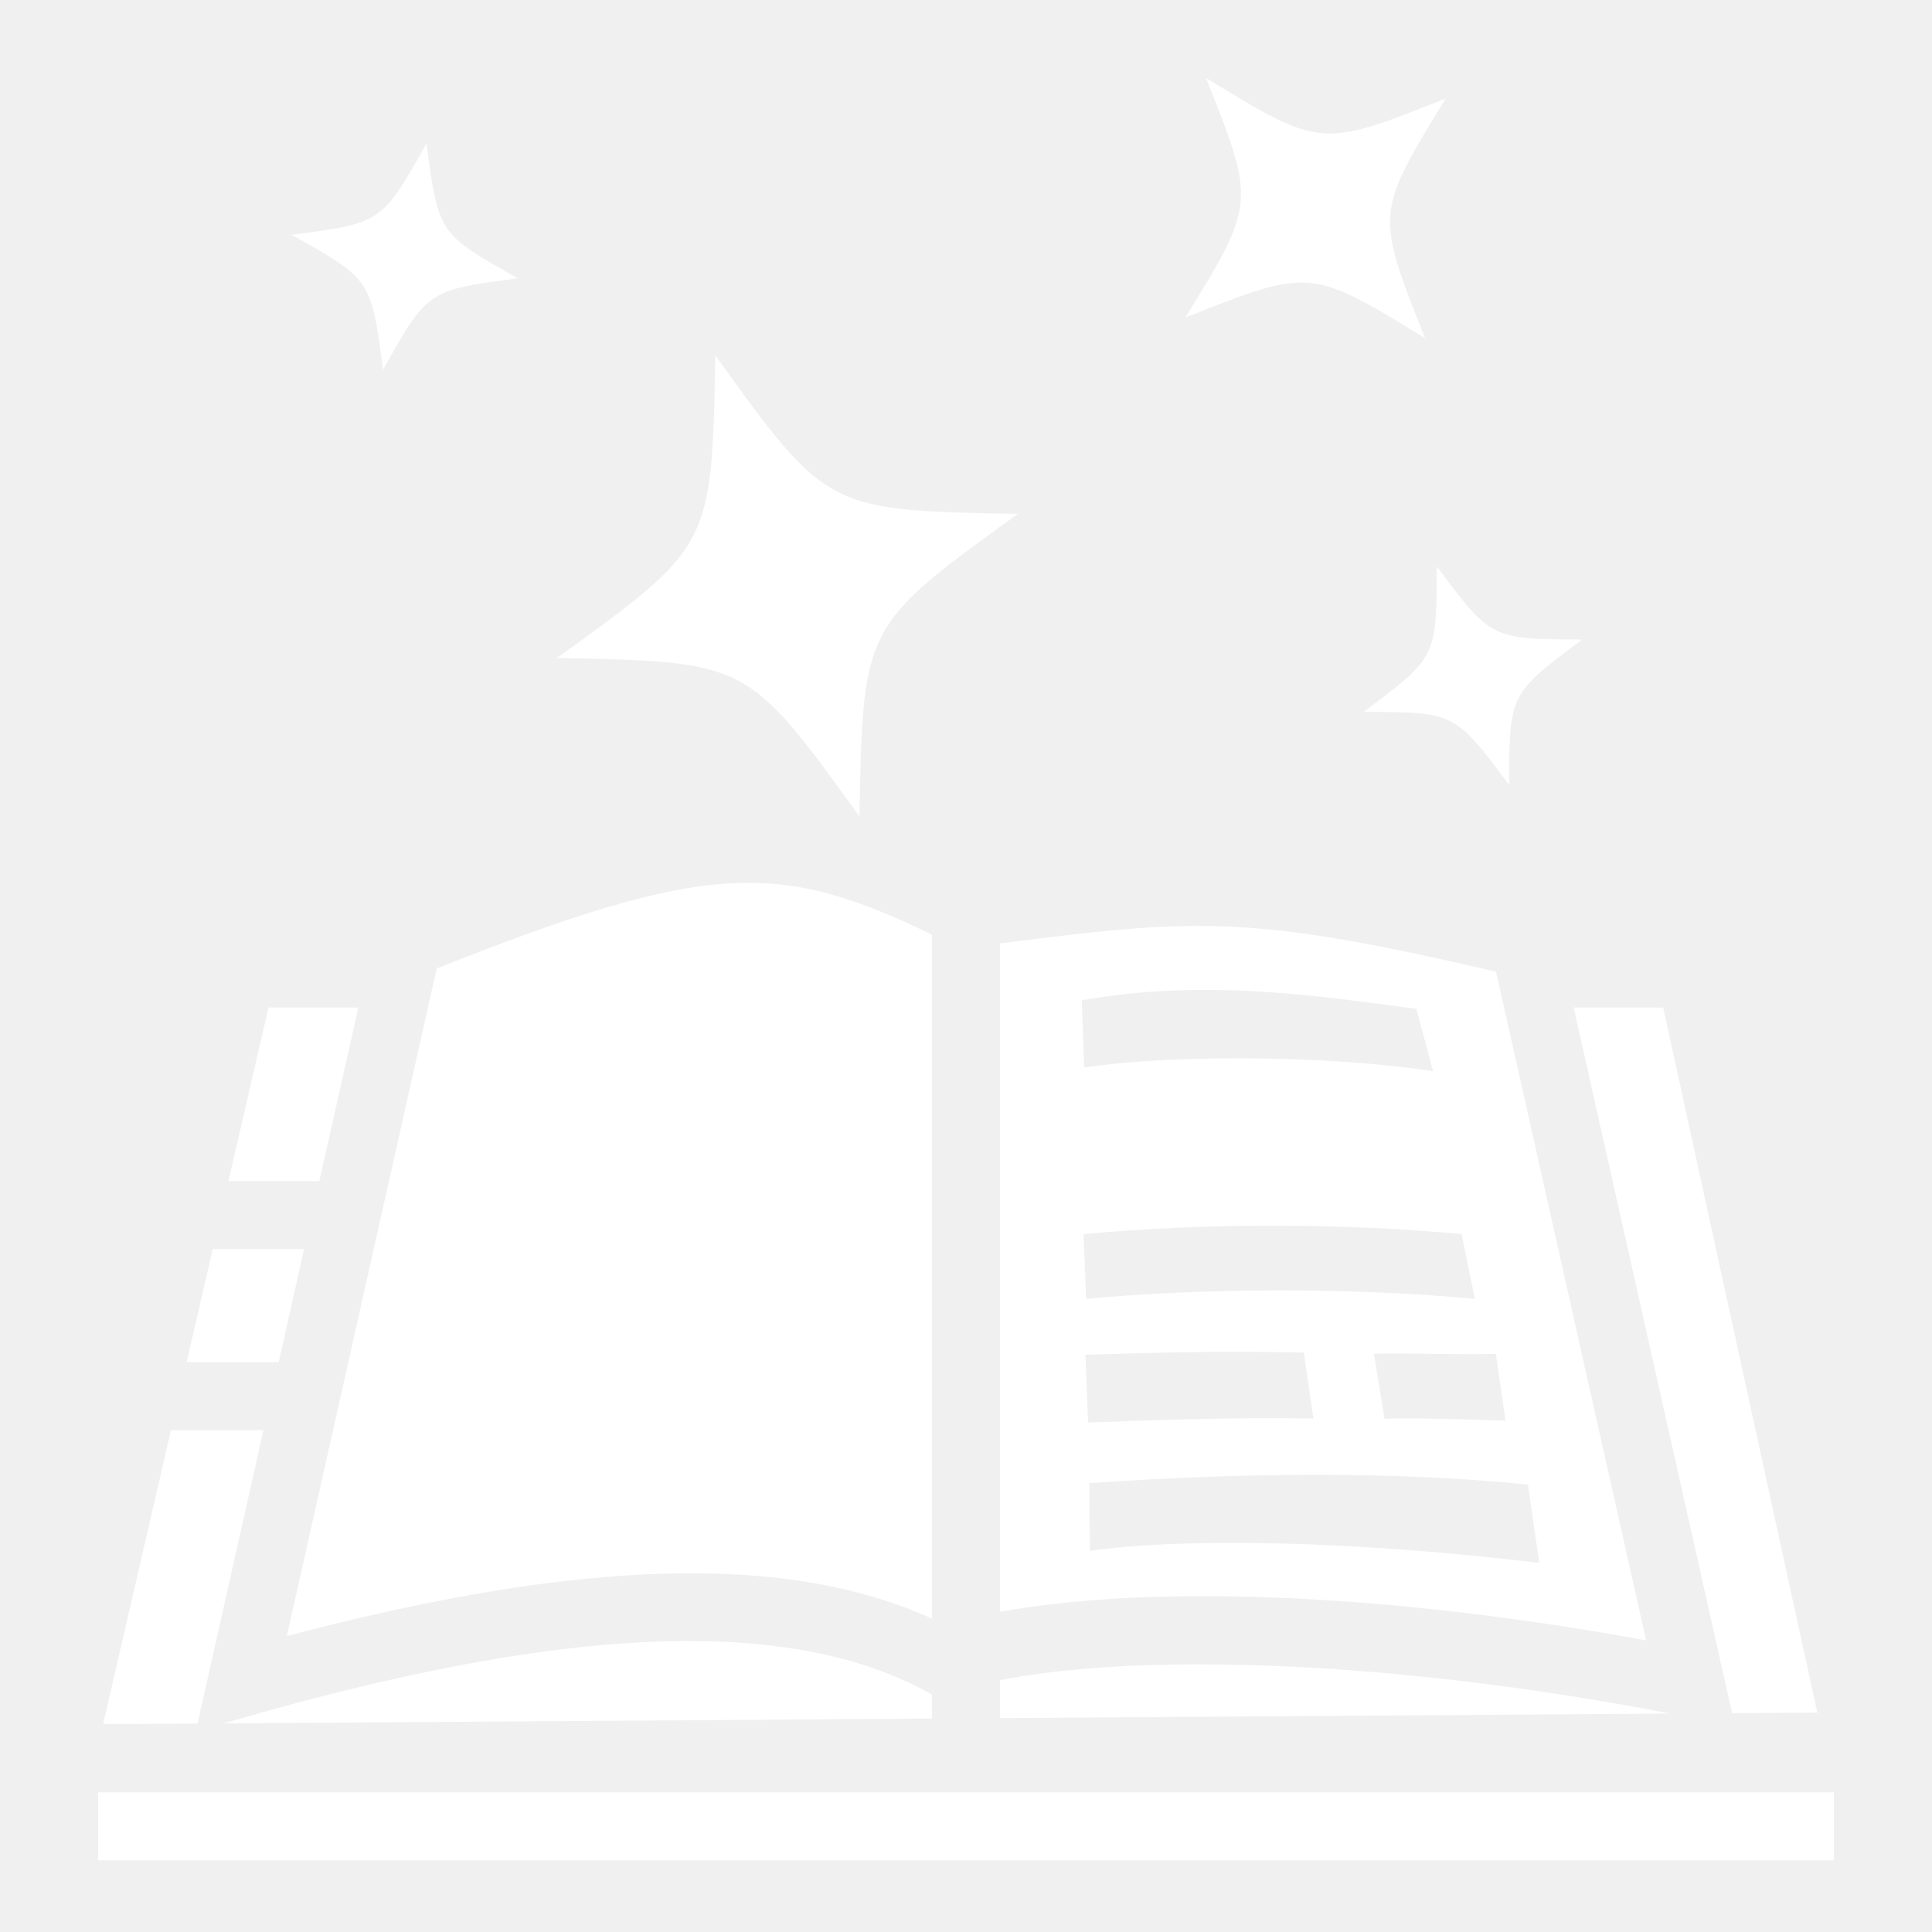
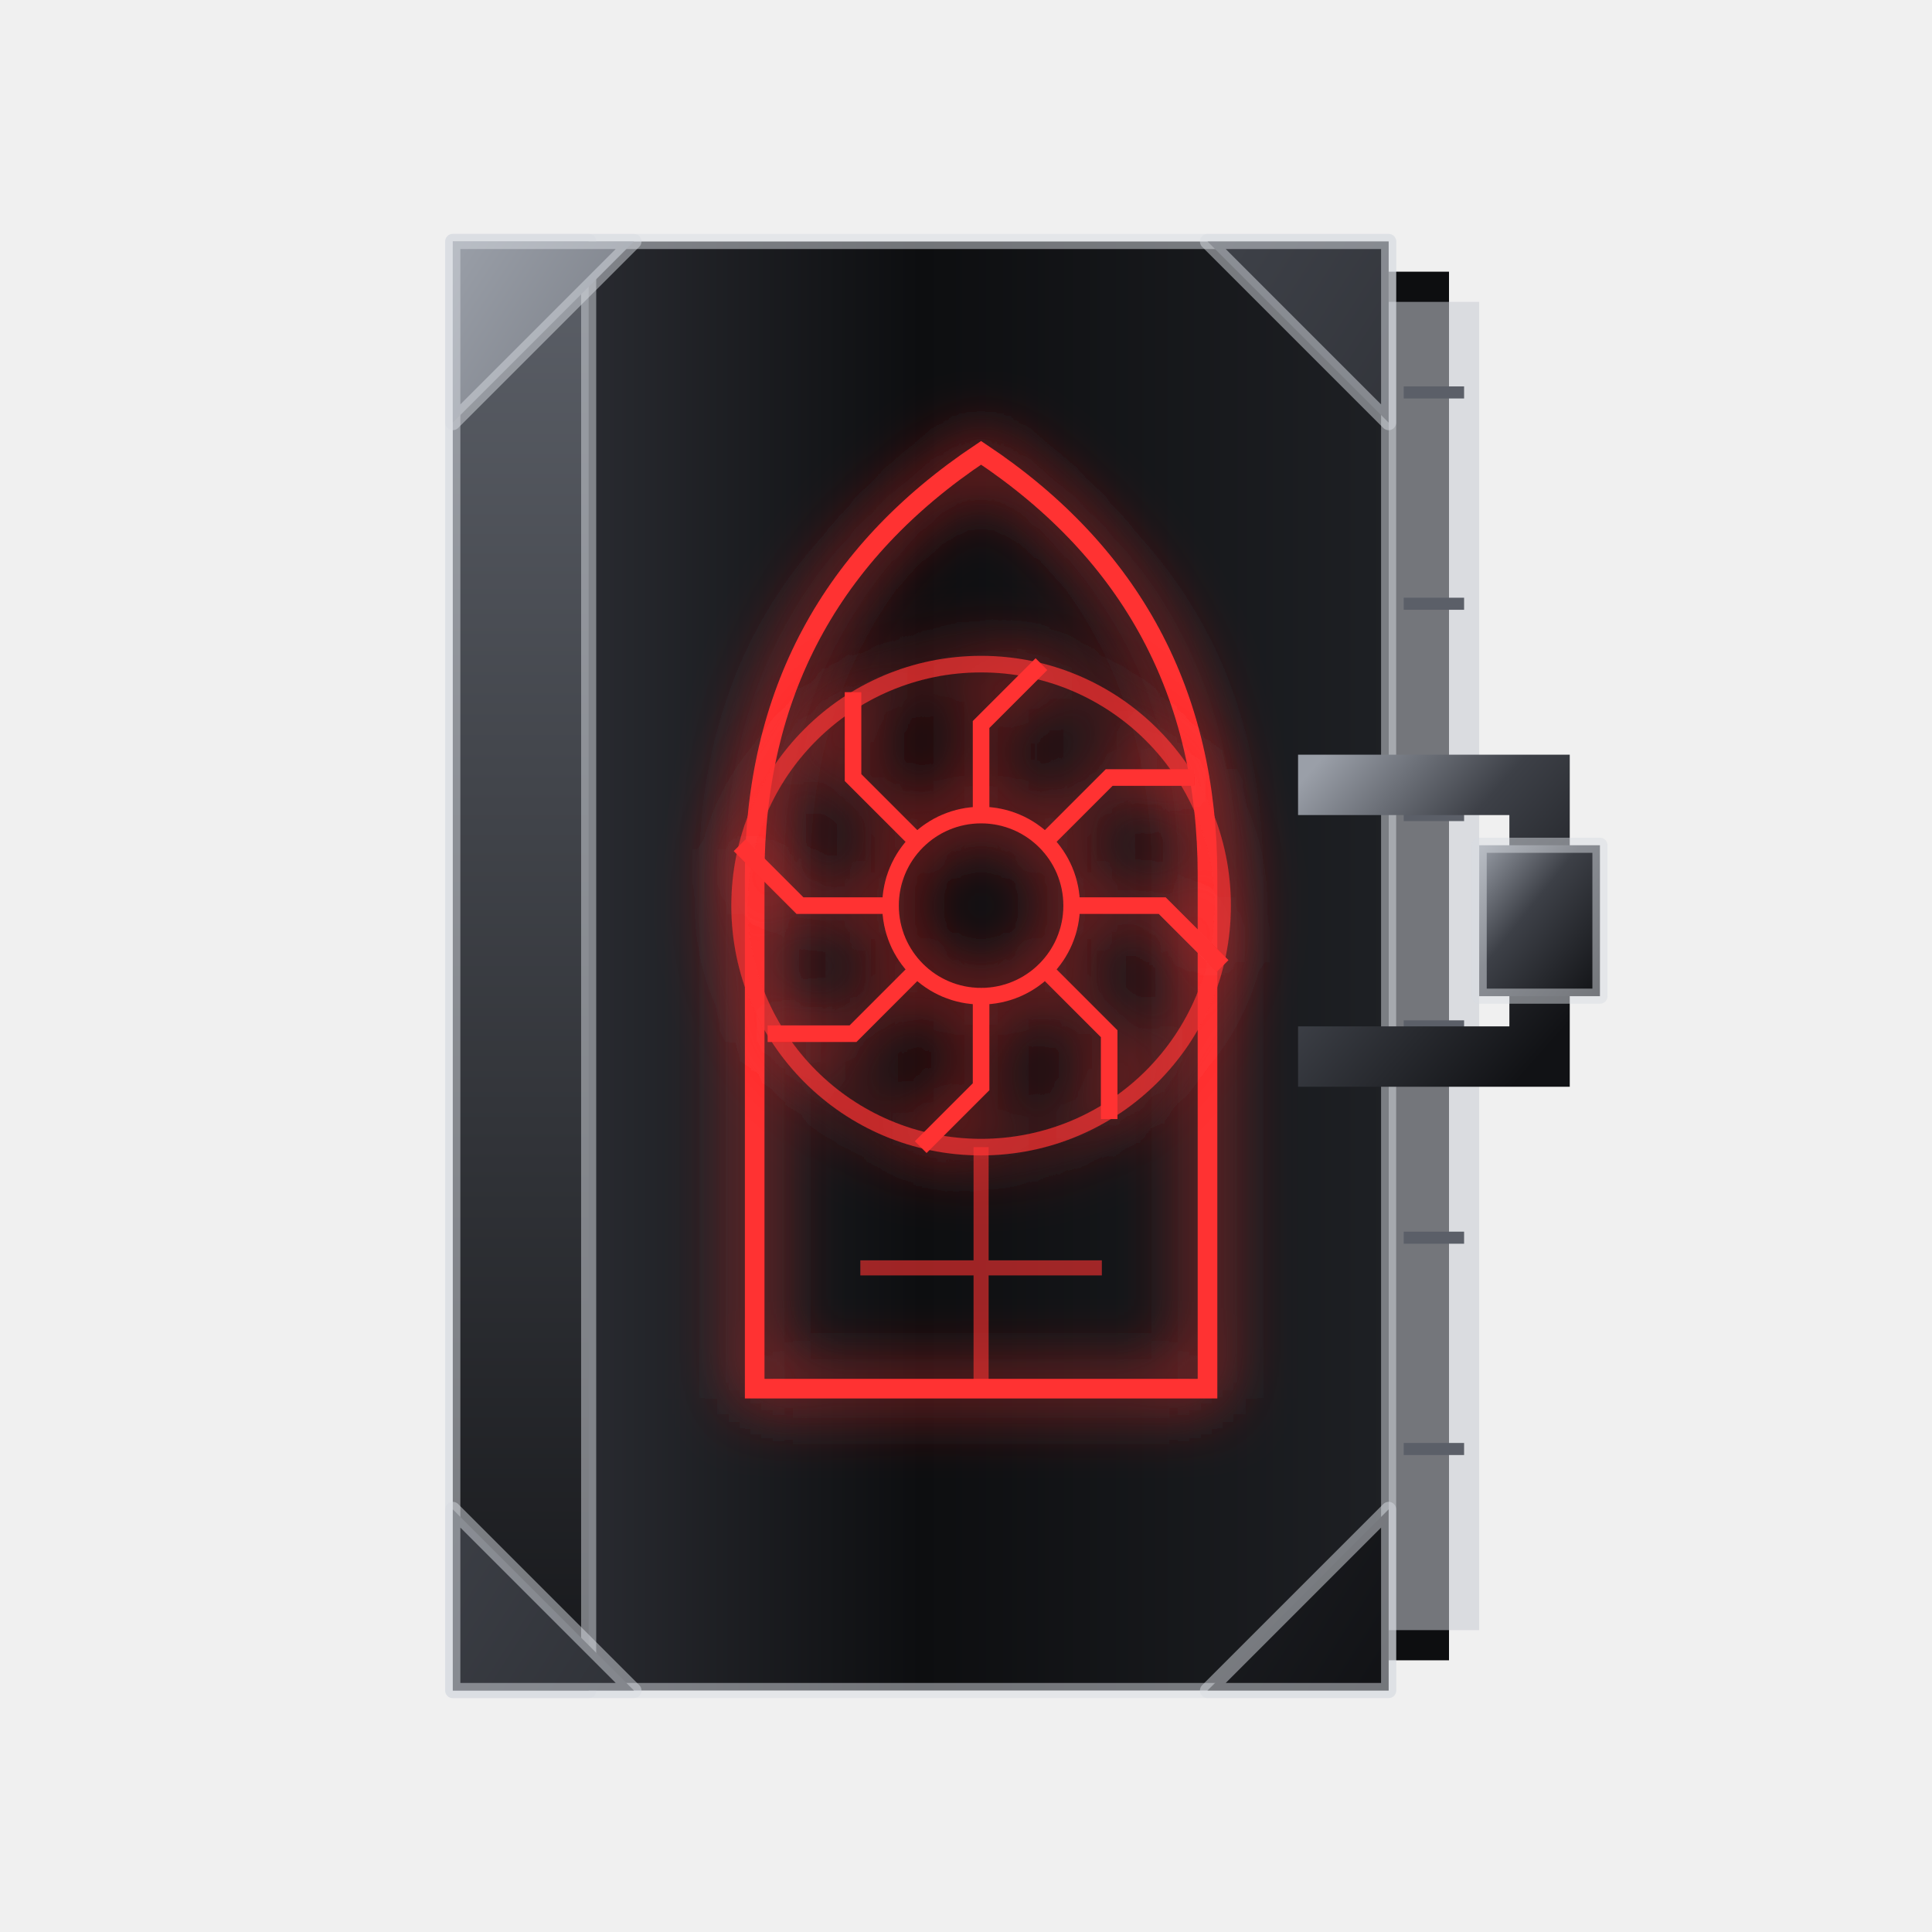
- <svg xmlns="http://www.w3.org/2000/svg" viewBox="0 0 512 512">
-   <path fill="#fff" d="M319.61 20.654c13.145 33.114 13.144 33.115-5.46 63.5 33.114-13.145 33.116-13.146 63.5 5.457-13.145-33.114-13.146-33.113 5.457-63.498-33.114 13.146-33.113 13.145-63.498-5.459zM113.024 38.021c-11.808 21.04-11.808 21.04-35.724 24.217 21.04 11.809 21.04 11.808 24.217 35.725 11.808-21.04 11.808-21.04 35.724-24.217-21.04-11.808-21.04-11.808-24.217-35.725zm76.55 56.184c-.952 50.588-.95 50.588-41.991 80.18 50.587.95 50.588.95 80.18 41.99.95-50.588.95-50.588 41.99-80.18-50.588-.95-50.588-.95-80.18-41.99zm191.177 55.885c-.046 24.127-.048 24.125-19.377 38.564 24.127.047 24.127.046 38.566 19.375.047-24.126.046-24.125 19.375-38.564-24.126-.047-24.125-.046-38.564-19.375zm-184.086 83.88c-1.191.024-2.36.07-3.492.134-18.591 1.064-41.868 8.416-77.445 22.556L76.012 433.582c78.487-20.734 132.97-21.909 170.99-4.615V247.71c-18.076-8.813-31.79-13.399-46.707-13.737a91.166 91.166 0 0 0-3.629-.002zm122.686 11.42c-2.916-.026-5.81.011-8.514.098-12.81.417-27.638 2.215-45.84 4.522V427.145c43.565-7.825 106.85-4.2 171.244 7.566l-39.78-177.197c-35.904-8.37-56.589-11.91-77.11-12.123zm2.289 16.95c18.889.204 36.852 2.768 53.707 5.02l4.437 16.523c-23.78-3.75-65.966-4.906-92.467-.98l-.636-17.805c11.959-2.154 23.625-2.88 34.959-2.758zm-250.483 4.658l-10.617 46.004h24.094l10.326-46.004H71.158zm345.881 0l39.742 177.031 2.239 9.973 22.591-.152-40.855-186.852h-23.717zm-78.857 57.82c16.993.026 33.67.791 49.146 2.223l3.524 17.174c-32.645-3.08-72.58-2.889-102.995 0l-.709-17.174c16.733-1.533 34.04-2.248 51.034-2.223zm-281.793 6.18l-6.924 30.004h24.394l6.735-30.004H56.389zm274.418 27.244c4.656.021 9.487.085 14.716.203l2.555 17.498c-19.97-.471-47.115.56-59.728 1.05l-.7-17.985c16.803-.493 29.189-.828 43.157-.766zm41.476.447c8.268.042 16.697.334 24.121.069l2.58 17.74c-8.653-.312-24.87-.83-32.064-.502l-2.807-17.234a257.25 257.25 0 0 1 8.17-.073zm-326.97 20.309l-17.985 77.928 25.035-.17 17.455-77.758H45.313zm303.164 11.848c19.608-.01 38.66.774 56.449 2.572l2.996 20.787c-34.305-4.244-85.755-7.697-119.1-3.244l-.14-17.922c20.02-1.379 40.186-2.183 59.795-2.193zm-166.606 44.05c-30.112.09-67.916 6.25-115.408 19.76l-7.22 2.053 187.759-1.27v-6.347c-16.236-9.206-37.42-14.278-65.13-14.196zm134.41 6.174c-19.63.067-37.112 1.439-51.283 4.182v10.064l177.594-1.203c-44.322-8.634-89.137-13.17-126.31-13.043zM26 475v18h460v-18H26z" />
+ <svg xmlns="http://www.w3.org/2000/svg" viewBox="0 0 128 128">
+   <defs>
+     <linearGradient id="steel" x1="0" y1="0" x2="1" y2="1">
+       <stop offset="0" stop-color="#9a9fa8" />
+       <stop offset=".42" stop-color="#3d4047" />
+       <stop offset="1" stop-color="#111215" />
+     </linearGradient>
+     <linearGradient id="iron" x1="0" y1="0" x2="0" y2="1">
+       <stop offset="0" stop-color="#5c6068" />
+       <stop offset="1" stop-color="#17181b" />
+     </linearGradient>
+     <linearGradient id="obsidian" x1="0" y1="0" x2="1" y2="0">
+       <stop offset="0" stop-color="#34363d" />
+       <stop offset=".5" stop-color="#0d0e10" />
+       <stop offset="1" stop-color="#1e2024" />
+     </linearGradient>
+     <linearGradient id="rust" x1="0" y1="0" x2="1" y2="1">
+       <stop offset="0" stop-color="#7d8083" />
+       <stop offset=".5" stop-color="#3a3b3c" />
+       <stop offset="1" stop-color="#141515" />
+     </linearGradient>
+     <linearGradient id="blood" x1="0" y1="0" x2="0" y2="1">
+       <stop offset="0" stop-color="#ff5a4a" />
+       <stop offset=".55" stop-color="#b3121a" />
+       <stop offset="1" stop-color="#3a0407" />
+     </linearGradient>
+     <linearGradient id="venom" x1="0" y1="0" x2="0" y2="1">
+       <stop offset="0" stop-color="#e2ff8a" />
+       <stop offset=".45" stop-color="#78e03f" />
+       <stop offset="1" stop-color="#1f6a1b" />
+     </linearGradient>
+     <radialGradient id="ember">
+       <stop offset="0" stop-color="#fff2c4" />
+       <stop offset=".35" stop-color="#ffa040" />
+       <stop offset=".7" stop-color="#ff3333" stop-opacity=".55" />
+       <stop offset="1" stop-color="#ff3333" stop-opacity="0" />
+     </radialGradient>
+     <radialGradient id="void" cx=".4" cy=".35" r=".7">
+       <stop offset="0" stop-color="#4a1420" />
+       <stop offset=".6" stop-color="#14060a" />
+       <stop offset="1" stop-color="#050203" />
+     </radialGradient>
+     <filter id="glow" x="-60%" y="-60%" width="220%" height="220%">
+       <feGaussianBlur stdDeviation="2.2" result="b" />
+       <feMerge>
+         <feMergeNode in="b" />
+         <feMergeNode in="SourceGraphic" />
+       </feMerge>
+     </filter>
+     <filter id="haze" x="-60%" y="-60%" width="220%" height="220%">
+       <feGaussianBlur stdDeviation="6" />
+     </filter>
+   </defs>
+   <path d="M38 18 H96 V110 H38 Z" fill="#0d0e10" />
+   <path d="M92 20 H98 V108 H92 Z" fill="#c9ccd4" opacity=".55" />
+   <path d="M93 26 H97 M93 40 H97 M93 54 H97 M93 68 H97 M93 82 H97 M93 96 H97" stroke="#5b5f68" stroke-width=".8" />
+   <rect x="30" y="16" width="62" height="96" fill="url(#obsidian)" stroke="#d9dce2" stroke-opacity=".5" stroke-width="1" stroke-linejoin="round" />
+   <rect x="30" y="16" width="9" height="96" fill="url(#iron)" stroke="#d9dce2" stroke-opacity=".5" stroke-width="1" stroke-linejoin="round" />
+   <path d="M30 16 h12 l-12 12 Z M92 16 h-12 l12 12 Z M30 112 h12 l-12 -12 Z M92 112 h-12 l12 -12 Z" fill="url(#steel)" stroke="#d9dce2" stroke-opacity=".5" stroke-width="1" stroke-linejoin="round" />
+   <path d="M65 30 Q80 40 80 58 V92 H50 V58 Q50 40 65 30 Z" fill="none" stroke="#ff3333" stroke-width="1.3" filter="url(#glow)" />
+   <g transform="translate(65 60)" fill="none" stroke="#ff3333" stroke-width="1.1" filter="url(#glow)">
+     <circle r="6" />
+     <circle r="16" stroke-opacity=".7" />
+     <path d="M0 -6 V-12 l4 -4" transform="rotate(0)" />
+     <path d="M0 -6 V-12 l4 -4" transform="rotate(45)" />
+     <path d="M0 -6 V-12 l4 -4" transform="rotate(90)" />
+     <path d="M0 -6 V-12 l4 -4" transform="rotate(135)" />
+     <path d="M0 -6 V-12 l4 -4" transform="rotate(180)" />
+     <path d="M0 -6 V-12 l4 -4" transform="rotate(225)" />
+     <path d="M0 -6 V-12 l4 -4" transform="rotate(270)" />
+     <path d="M0 -6 V-12 l4 -4" transform="rotate(315)" />
+   </g>
+   <path d="M65 76 V92 M57 84 H73" stroke="#ff3333" stroke-opacity=".6" />
+   <path d="M86 52 H102 V70 H86" fill="none" stroke="url(#steel)" stroke-width="4" />
+   <rect x="98" y="56" width="8" height="10" fill="url(#steel)" stroke="#d9dce2" stroke-opacity=".5" stroke-width="1" stroke-linejoin="round" />
</svg>
